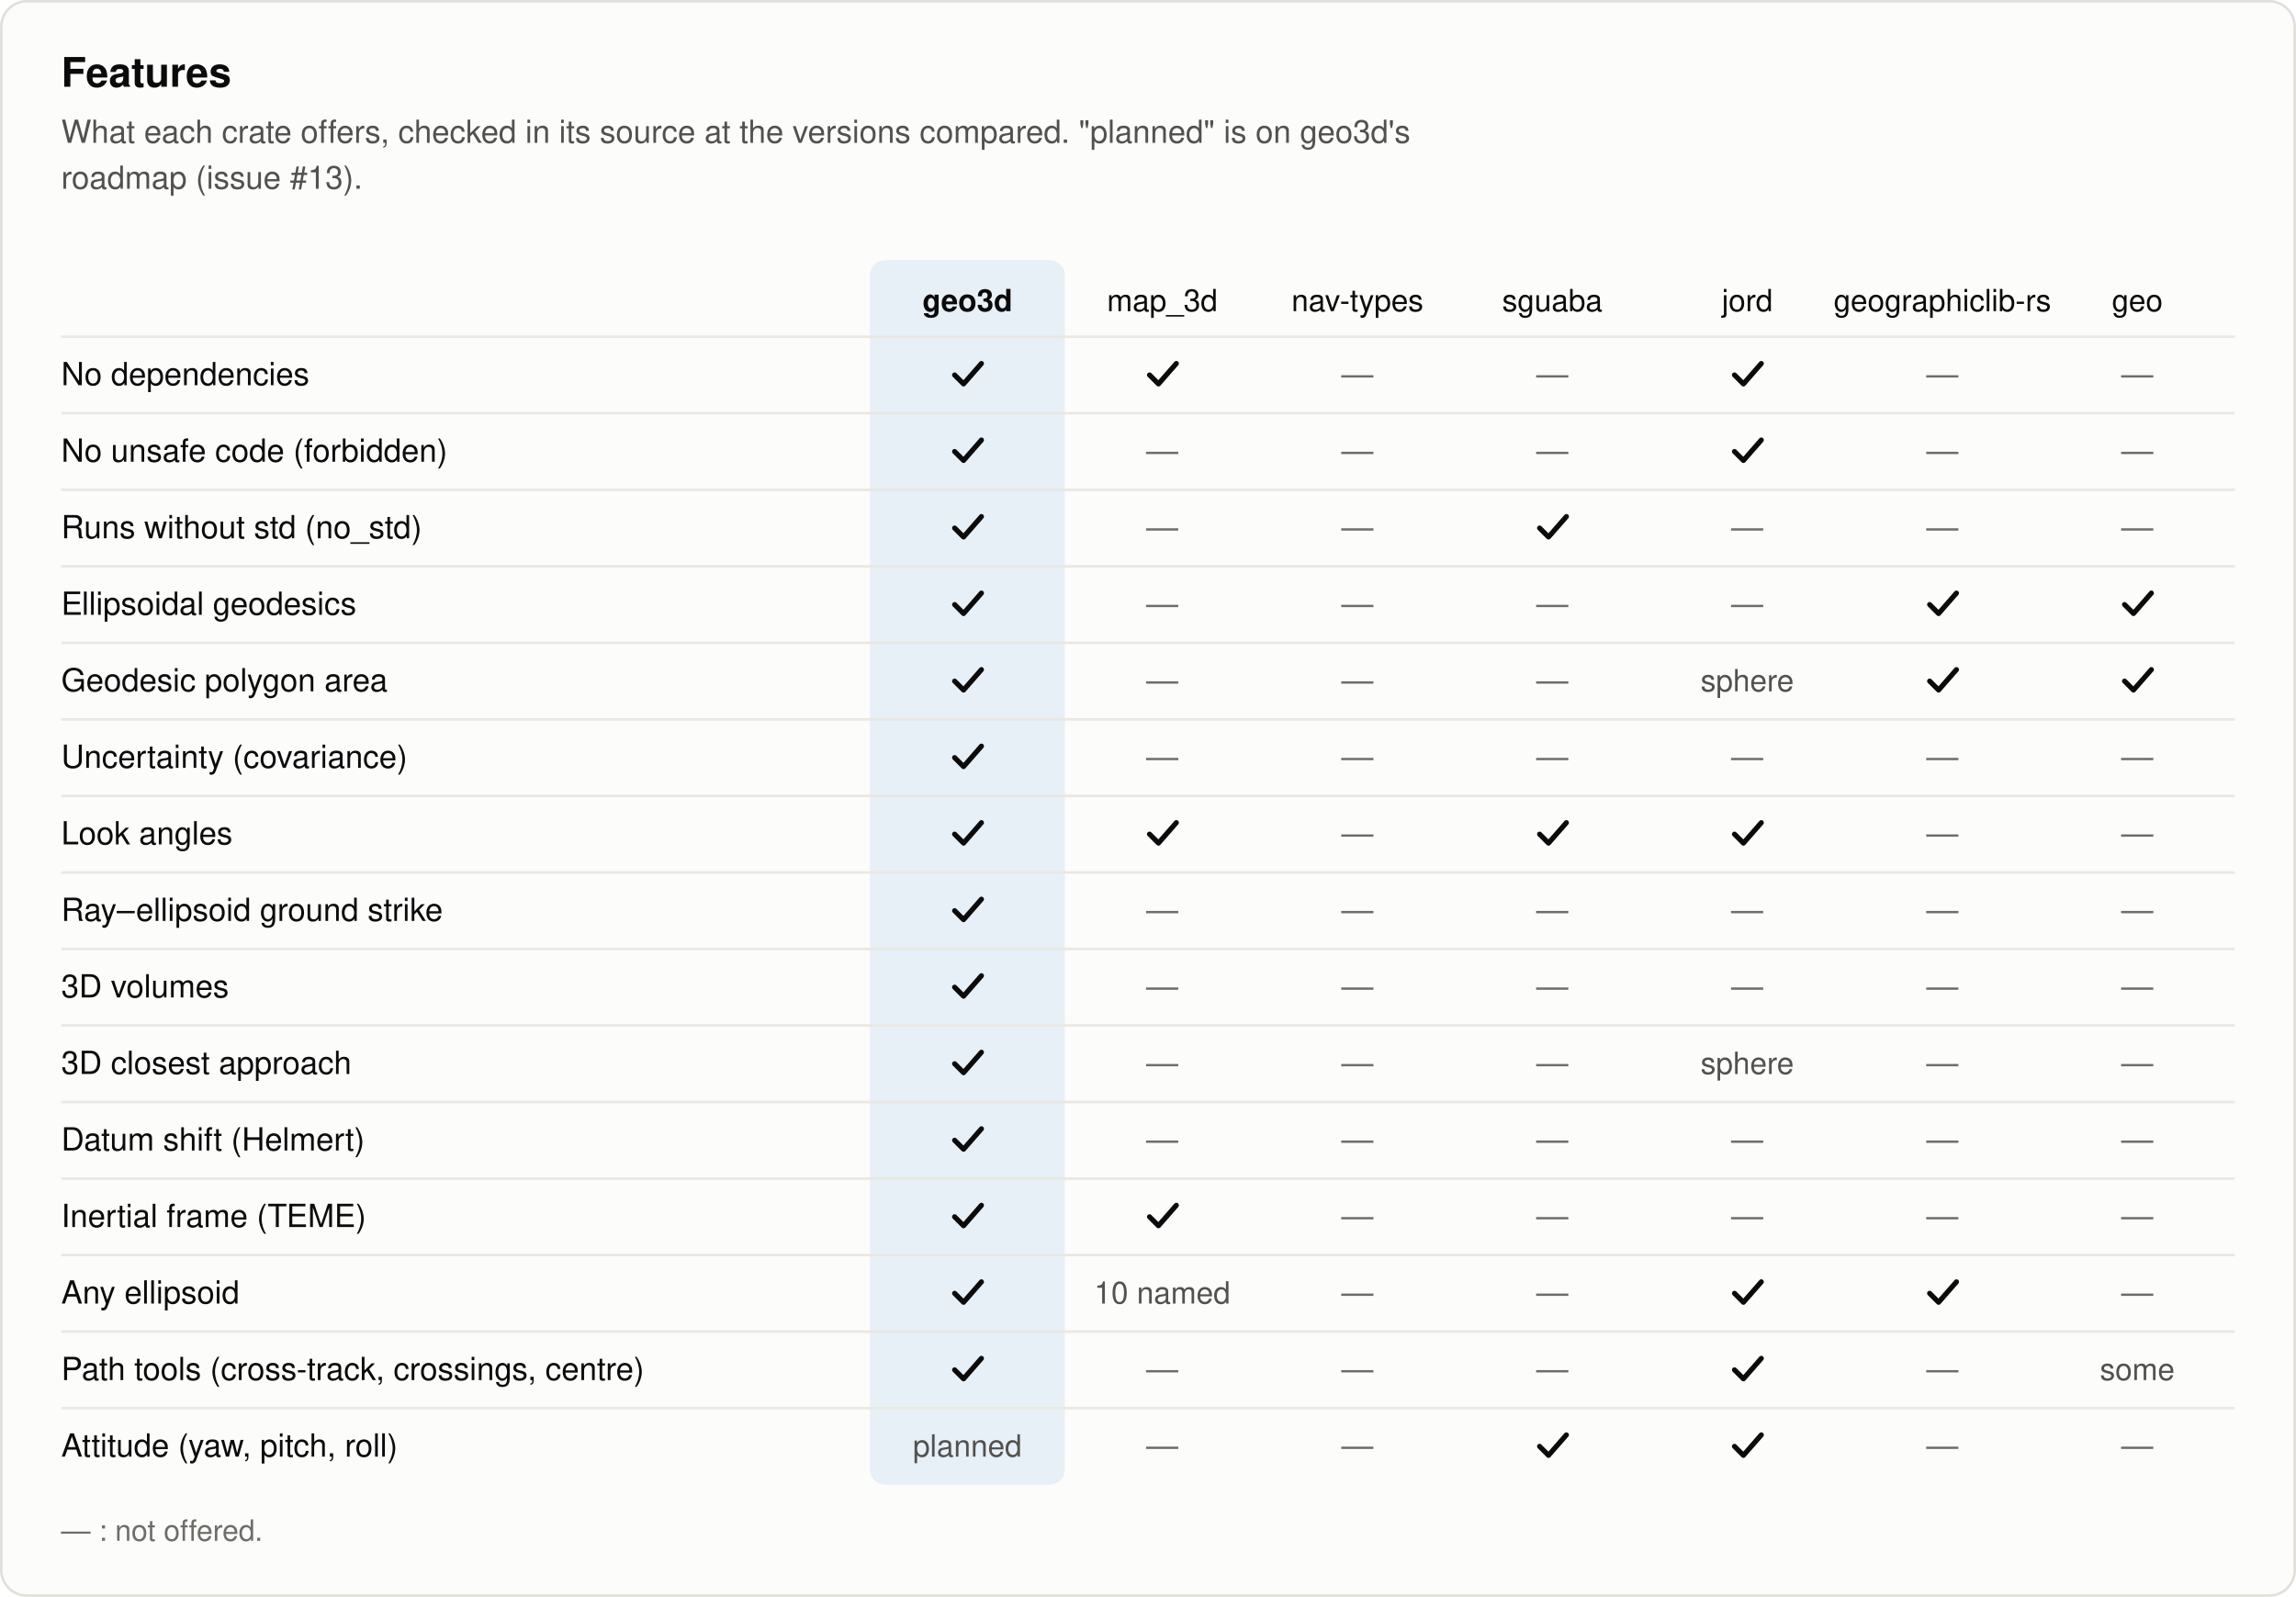
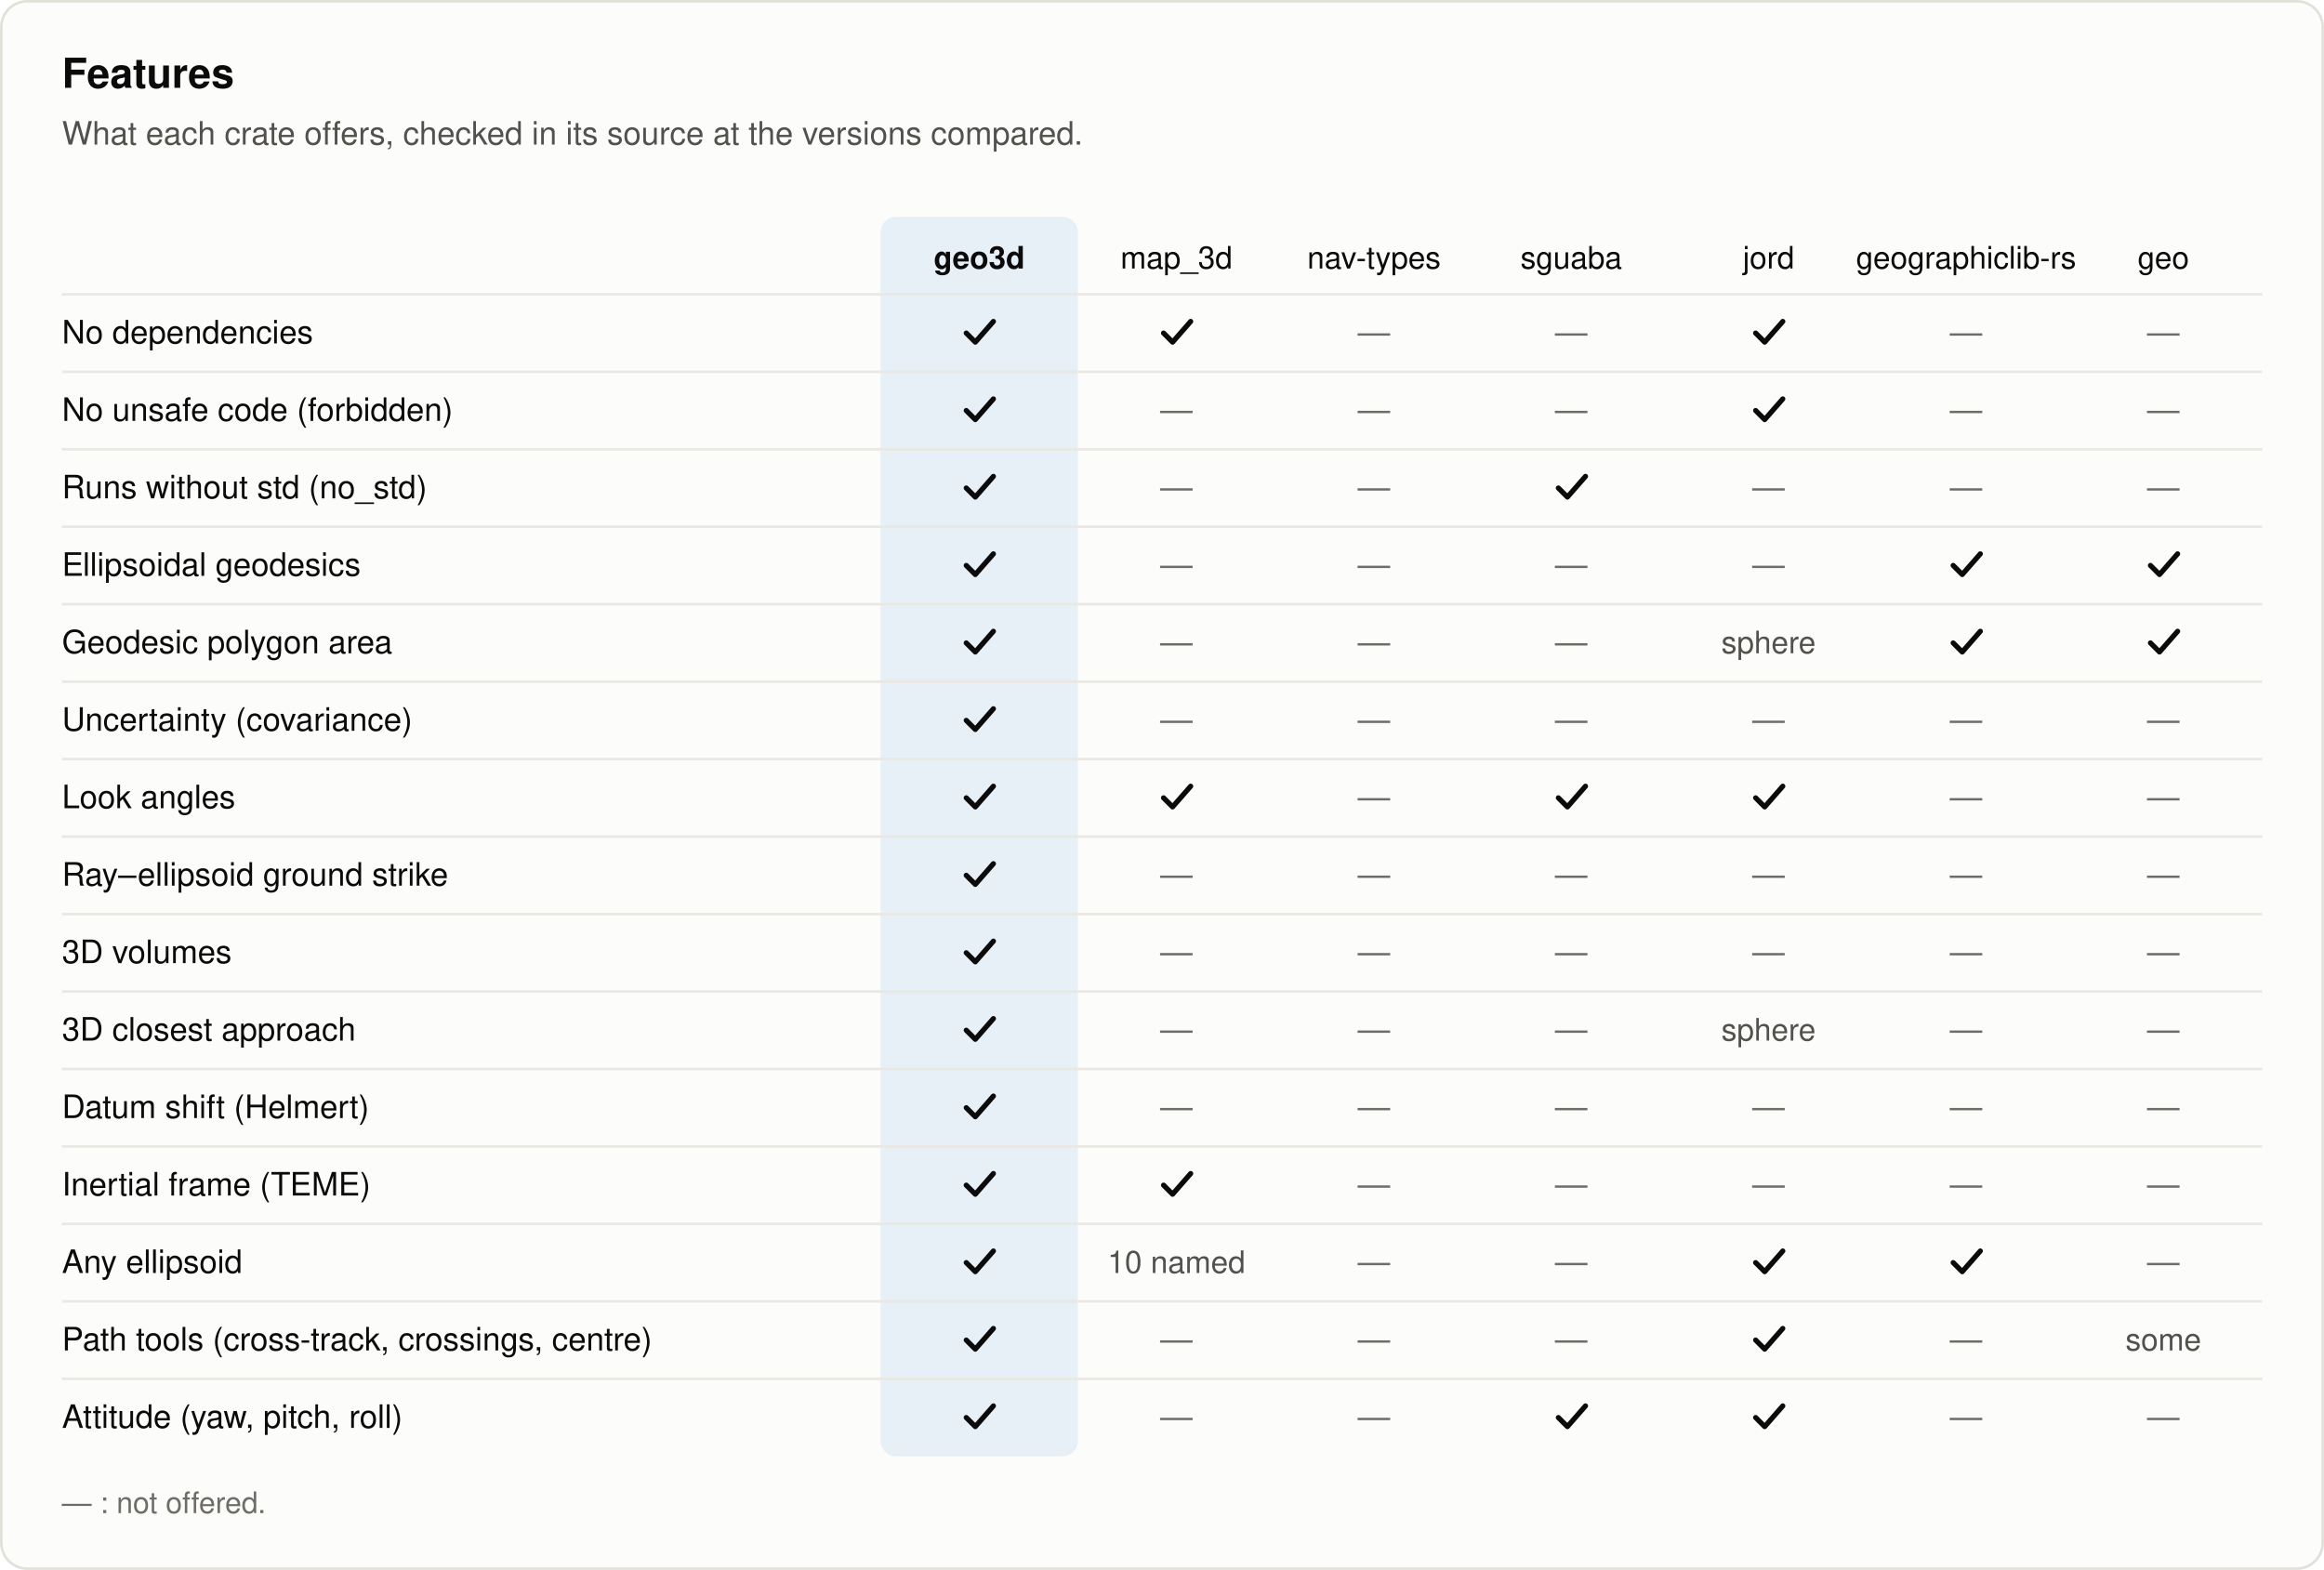
- <svg xmlns="http://www.w3.org/2000/svg" width="900" height="626" viewBox="0 0 900 626" font-family="system-ui, -apple-system, 'Segoe UI', Helvetica, Arial, sans-serif" role="img" aria-label="Feature matrix: geo3d is the only crate with ground strike, 3D volumes, closest approach, covariance and datum shifts">
-   <rect x="0.5" y="0.5" width="899" height="625" rx="10" fill="#fcfcfb" stroke="#e1e0d9" />
+ <svg xmlns="http://www.w3.org/2000/svg" width="900" height="608" viewBox="0 0 900 608" font-family="system-ui, -apple-system, 'Segoe UI', Helvetica, Arial, sans-serif" role="img" aria-label="Feature matrix: geo3d is the only crate with ground strike, 3D volumes, closest approach, covariance and datum shifts">
+   <rect x="0.5" y="0.5" width="899" height="607" rx="10" fill="#fcfcfb" stroke="#e1e0d9" />
  <text x="24.0" y="34.0" font-size="16" font-weight="600" fill="#0b0b0b" text-anchor="start">Features</text>
-   <text x="24.0" y="56.0" font-size="12.5" font-weight="400" fill="#52514e" text-anchor="start">What each crate offers, checked in its source at the versions compared. "planned" is on geo3d's</text>
-   <text x="24.0" y="74.0" font-size="12.5" font-weight="400" fill="#52514e" text-anchor="start">roadmap (issue #13).</text>
-   <rect x="341.0" y="102.0" width="76.4" height="480.0" rx="6" fill="#e7eff7" />
-   <text x="379.2" y="122.0" font-size="12" font-weight="600" fill="#0b0b0b" text-anchor="middle">geo3d</text>
-   <text x="455.6" y="122.0" font-size="12" font-weight="500" fill="#0b0b0b" text-anchor="middle">map_3d</text>
-   <text x="532.1" y="122.0" font-size="12" font-weight="500" fill="#0b0b0b" text-anchor="middle">nav-types</text>
-   <text x="608.5" y="122.0" font-size="12" font-weight="500" fill="#0b0b0b" text-anchor="middle">sguaba</text>
-   <text x="684.9" y="122.0" font-size="12" font-weight="500" fill="#0b0b0b" text-anchor="middle">jord</text>
-   <text x="761.4" y="122.0" font-size="12" font-weight="500" fill="#0b0b0b" text-anchor="middle">geographiclib-rs</text>
-   <text x="837.8" y="122.0" font-size="12" font-weight="500" fill="#0b0b0b" text-anchor="middle">geo</text>
-   <line x1="24" y1="132.0" x2="876" y2="132.0" stroke="#e9e8e2" />
-   <text x="24.0" y="151.0" font-size="12.5" font-weight="400" fill="#0b0b0b" text-anchor="start">No dependencies</text>
-   <path d="M374.2,147.0 L377.7,150.5 L384.7,142.5" stroke="#0b0b0b" stroke-width="2" fill="none" stroke-linecap="round" stroke-linejoin="round" />
-   <path d="M450.6,147.0 L454.1,150.5 L461.1,142.5" stroke="#0b0b0b" stroke-width="2" fill="none" stroke-linecap="round" stroke-linejoin="round" />
-   <text x="532.1" y="151.0" font-size="12.5" font-weight="400" fill="#6f6d68" text-anchor="middle">—</text>
-   <text x="608.5" y="151.0" font-size="12.5" font-weight="400" fill="#6f6d68" text-anchor="middle">—</text>
-   <path d="M679.9,147.0 L683.4,150.5 L690.4,142.5" stroke="#0b0b0b" stroke-width="2" fill="none" stroke-linecap="round" stroke-linejoin="round" />
-   <text x="761.4" y="151.0" font-size="12.5" font-weight="400" fill="#6f6d68" text-anchor="middle">—</text>
-   <text x="837.8" y="151.0" font-size="12.5" font-weight="400" fill="#6f6d68" text-anchor="middle">—</text>
-   <line x1="24" y1="162.0" x2="876" y2="162.0" stroke="#e9e8e2" />
-   <text x="24.0" y="181.0" font-size="12.5" font-weight="400" fill="#0b0b0b" text-anchor="start">No unsafe code (forbidden)</text>
-   <path d="M374.2,177.0 L377.7,180.5 L384.7,172.5" stroke="#0b0b0b" stroke-width="2" fill="none" stroke-linecap="round" stroke-linejoin="round" />
-   <text x="455.6" y="181.0" font-size="12.5" font-weight="400" fill="#6f6d68" text-anchor="middle">—</text>
-   <text x="532.1" y="181.0" font-size="12.5" font-weight="400" fill="#6f6d68" text-anchor="middle">—</text>
-   <text x="608.5" y="181.0" font-size="12.5" font-weight="400" fill="#6f6d68" text-anchor="middle">—</text>
-   <path d="M679.9,177.0 L683.4,180.5 L690.4,172.5" stroke="#0b0b0b" stroke-width="2" fill="none" stroke-linecap="round" stroke-linejoin="round" />
-   <text x="761.4" y="181.0" font-size="12.5" font-weight="400" fill="#6f6d68" text-anchor="middle">—</text>
-   <text x="837.8" y="181.0" font-size="12.5" font-weight="400" fill="#6f6d68" text-anchor="middle">—</text>
-   <line x1="24" y1="192.0" x2="876" y2="192.0" stroke="#e9e8e2" />
-   <text x="24.0" y="211.0" font-size="12.5" font-weight="400" fill="#0b0b0b" text-anchor="start">Runs without std (no_std)</text>
-   <path d="M374.2,207.0 L377.7,210.5 L384.7,202.5" stroke="#0b0b0b" stroke-width="2" fill="none" stroke-linecap="round" stroke-linejoin="round" />
-   <text x="455.6" y="211.0" font-size="12.5" font-weight="400" fill="#6f6d68" text-anchor="middle">—</text>
-   <text x="532.1" y="211.0" font-size="12.5" font-weight="400" fill="#6f6d68" text-anchor="middle">—</text>
-   <path d="M603.5,207.0 L607.0,210.5 L614.0,202.5" stroke="#0b0b0b" stroke-width="2" fill="none" stroke-linecap="round" stroke-linejoin="round" />
-   <text x="684.9" y="211.0" font-size="12.5" font-weight="400" fill="#6f6d68" text-anchor="middle">—</text>
-   <text x="761.4" y="211.0" font-size="12.5" font-weight="400" fill="#6f6d68" text-anchor="middle">—</text>
-   <text x="837.8" y="211.0" font-size="12.5" font-weight="400" fill="#6f6d68" text-anchor="middle">—</text>
-   <line x1="24" y1="222.0" x2="876" y2="222.0" stroke="#e9e8e2" />
-   <text x="24.0" y="241.0" font-size="12.5" font-weight="400" fill="#0b0b0b" text-anchor="start">Ellipsoidal geodesics</text>
-   <path d="M374.2,237.0 L377.7,240.5 L384.7,232.5" stroke="#0b0b0b" stroke-width="2" fill="none" stroke-linecap="round" stroke-linejoin="round" />
-   <text x="455.6" y="241.0" font-size="12.5" font-weight="400" fill="#6f6d68" text-anchor="middle">—</text>
-   <text x="532.1" y="241.0" font-size="12.5" font-weight="400" fill="#6f6d68" text-anchor="middle">—</text>
-   <text x="608.5" y="241.0" font-size="12.5" font-weight="400" fill="#6f6d68" text-anchor="middle">—</text>
-   <text x="684.9" y="241.0" font-size="12.5" font-weight="400" fill="#6f6d68" text-anchor="middle">—</text>
-   <path d="M756.4,237.0 L759.9,240.5 L766.9,232.5" stroke="#0b0b0b" stroke-width="2" fill="none" stroke-linecap="round" stroke-linejoin="round" />
-   <path d="M832.8,237.0 L836.3,240.5 L843.3,232.5" stroke="#0b0b0b" stroke-width="2" fill="none" stroke-linecap="round" stroke-linejoin="round" />
-   <line x1="24" y1="252.0" x2="876" y2="252.0" stroke="#e9e8e2" />
-   <text x="24.0" y="271.0" font-size="12.5" font-weight="400" fill="#0b0b0b" text-anchor="start">Geodesic polygon area</text>
-   <path d="M374.2,267.0 L377.7,270.5 L384.7,262.5" stroke="#0b0b0b" stroke-width="2" fill="none" stroke-linecap="round" stroke-linejoin="round" />
-   <text x="455.6" y="271.0" font-size="12.5" font-weight="400" fill="#6f6d68" text-anchor="middle">—</text>
-   <text x="532.1" y="271.0" font-size="12.5" font-weight="400" fill="#6f6d68" text-anchor="middle">—</text>
-   <text x="608.5" y="271.0" font-size="12.5" font-weight="400" fill="#6f6d68" text-anchor="middle">—</text>
-   <text x="684.9" y="271.0" font-size="12" font-weight="500" fill="#52514e" text-anchor="middle">sphere</text>
-   <path d="M756.4,267.0 L759.9,270.5 L766.9,262.5" stroke="#0b0b0b" stroke-width="2" fill="none" stroke-linecap="round" stroke-linejoin="round" />
-   <path d="M832.8,267.0 L836.3,270.5 L843.3,262.5" stroke="#0b0b0b" stroke-width="2" fill="none" stroke-linecap="round" stroke-linejoin="round" />
-   <line x1="24" y1="282.0" x2="876" y2="282.0" stroke="#e9e8e2" />
-   <text x="24.0" y="301.0" font-size="12.5" font-weight="400" fill="#0b0b0b" text-anchor="start">Uncertainty (covariance)</text>
-   <path d="M374.2,297.0 L377.7,300.5 L384.7,292.5" stroke="#0b0b0b" stroke-width="2" fill="none" stroke-linecap="round" stroke-linejoin="round" />
-   <text x="455.6" y="301.0" font-size="12.5" font-weight="400" fill="#6f6d68" text-anchor="middle">—</text>
-   <text x="532.1" y="301.0" font-size="12.5" font-weight="400" fill="#6f6d68" text-anchor="middle">—</text>
-   <text x="608.5" y="301.0" font-size="12.5" font-weight="400" fill="#6f6d68" text-anchor="middle">—</text>
-   <text x="684.9" y="301.0" font-size="12.5" font-weight="400" fill="#6f6d68" text-anchor="middle">—</text>
-   <text x="761.4" y="301.0" font-size="12.5" font-weight="400" fill="#6f6d68" text-anchor="middle">—</text>
-   <text x="837.8" y="301.0" font-size="12.5" font-weight="400" fill="#6f6d68" text-anchor="middle">—</text>
-   <line x1="24" y1="312.0" x2="876" y2="312.0" stroke="#e9e8e2" />
-   <text x="24.0" y="331.0" font-size="12.5" font-weight="400" fill="#0b0b0b" text-anchor="start">Look angles</text>
-   <path d="M374.2,327.0 L377.7,330.5 L384.7,322.5" stroke="#0b0b0b" stroke-width="2" fill="none" stroke-linecap="round" stroke-linejoin="round" />
-   <path d="M450.6,327.0 L454.1,330.5 L461.1,322.5" stroke="#0b0b0b" stroke-width="2" fill="none" stroke-linecap="round" stroke-linejoin="round" />
-   <text x="532.1" y="331.0" font-size="12.5" font-weight="400" fill="#6f6d68" text-anchor="middle">—</text>
-   <path d="M603.5,327.0 L607.0,330.5 L614.0,322.5" stroke="#0b0b0b" stroke-width="2" fill="none" stroke-linecap="round" stroke-linejoin="round" />
-   <path d="M679.9,327.0 L683.4,330.5 L690.4,322.5" stroke="#0b0b0b" stroke-width="2" fill="none" stroke-linecap="round" stroke-linejoin="round" />
-   <text x="761.4" y="331.0" font-size="12.5" font-weight="400" fill="#6f6d68" text-anchor="middle">—</text>
-   <text x="837.8" y="331.0" font-size="12.5" font-weight="400" fill="#6f6d68" text-anchor="middle">—</text>
-   <line x1="24" y1="342.0" x2="876" y2="342.0" stroke="#e9e8e2" />
-   <text x="24.0" y="361.0" font-size="12.5" font-weight="400" fill="#0b0b0b" text-anchor="start">Ray–ellipsoid ground strike</text>
-   <path d="M374.2,357.0 L377.7,360.5 L384.7,352.5" stroke="#0b0b0b" stroke-width="2" fill="none" stroke-linecap="round" stroke-linejoin="round" />
-   <text x="455.6" y="361.0" font-size="12.5" font-weight="400" fill="#6f6d68" text-anchor="middle">—</text>
-   <text x="532.1" y="361.0" font-size="12.5" font-weight="400" fill="#6f6d68" text-anchor="middle">—</text>
-   <text x="608.5" y="361.0" font-size="12.5" font-weight="400" fill="#6f6d68" text-anchor="middle">—</text>
-   <text x="684.9" y="361.0" font-size="12.5" font-weight="400" fill="#6f6d68" text-anchor="middle">—</text>
-   <text x="761.4" y="361.0" font-size="12.5" font-weight="400" fill="#6f6d68" text-anchor="middle">—</text>
-   <text x="837.8" y="361.0" font-size="12.5" font-weight="400" fill="#6f6d68" text-anchor="middle">—</text>
-   <line x1="24" y1="372.0" x2="876" y2="372.0" stroke="#e9e8e2" />
-   <text x="24.0" y="391.0" font-size="12.5" font-weight="400" fill="#0b0b0b" text-anchor="start">3D volumes</text>
-   <path d="M374.2,387.0 L377.7,390.5 L384.7,382.5" stroke="#0b0b0b" stroke-width="2" fill="none" stroke-linecap="round" stroke-linejoin="round" />
-   <text x="455.6" y="391.0" font-size="12.5" font-weight="400" fill="#6f6d68" text-anchor="middle">—</text>
-   <text x="532.1" y="391.0" font-size="12.5" font-weight="400" fill="#6f6d68" text-anchor="middle">—</text>
-   <text x="608.5" y="391.0" font-size="12.5" font-weight="400" fill="#6f6d68" text-anchor="middle">—</text>
-   <text x="684.9" y="391.0" font-size="12.5" font-weight="400" fill="#6f6d68" text-anchor="middle">—</text>
-   <text x="761.4" y="391.0" font-size="12.5" font-weight="400" fill="#6f6d68" text-anchor="middle">—</text>
-   <text x="837.8" y="391.0" font-size="12.5" font-weight="400" fill="#6f6d68" text-anchor="middle">—</text>
-   <line x1="24" y1="402.0" x2="876" y2="402.0" stroke="#e9e8e2" />
-   <text x="24.0" y="421.0" font-size="12.5" font-weight="400" fill="#0b0b0b" text-anchor="start">3D closest approach</text>
-   <path d="M374.2,417.0 L377.7,420.5 L384.7,412.5" stroke="#0b0b0b" stroke-width="2" fill="none" stroke-linecap="round" stroke-linejoin="round" />
-   <text x="455.6" y="421.0" font-size="12.5" font-weight="400" fill="#6f6d68" text-anchor="middle">—</text>
-   <text x="532.1" y="421.0" font-size="12.5" font-weight="400" fill="#6f6d68" text-anchor="middle">—</text>
-   <text x="608.5" y="421.0" font-size="12.5" font-weight="400" fill="#6f6d68" text-anchor="middle">—</text>
-   <text x="684.9" y="421.0" font-size="12" font-weight="500" fill="#52514e" text-anchor="middle">sphere</text>
-   <text x="761.4" y="421.0" font-size="12.5" font-weight="400" fill="#6f6d68" text-anchor="middle">—</text>
-   <text x="837.8" y="421.0" font-size="12.5" font-weight="400" fill="#6f6d68" text-anchor="middle">—</text>
-   <line x1="24" y1="432.0" x2="876" y2="432.0" stroke="#e9e8e2" />
-   <text x="24.0" y="451.0" font-size="12.5" font-weight="400" fill="#0b0b0b" text-anchor="start">Datum shift (Helmert)</text>
-   <path d="M374.2,447.0 L377.7,450.5 L384.7,442.5" stroke="#0b0b0b" stroke-width="2" fill="none" stroke-linecap="round" stroke-linejoin="round" />
-   <text x="455.6" y="451.0" font-size="12.5" font-weight="400" fill="#6f6d68" text-anchor="middle">—</text>
-   <text x="532.1" y="451.0" font-size="12.5" font-weight="400" fill="#6f6d68" text-anchor="middle">—</text>
-   <text x="608.5" y="451.0" font-size="12.5" font-weight="400" fill="#6f6d68" text-anchor="middle">—</text>
-   <text x="684.9" y="451.0" font-size="12.5" font-weight="400" fill="#6f6d68" text-anchor="middle">—</text>
-   <text x="761.4" y="451.0" font-size="12.5" font-weight="400" fill="#6f6d68" text-anchor="middle">—</text>
-   <text x="837.8" y="451.0" font-size="12.5" font-weight="400" fill="#6f6d68" text-anchor="middle">—</text>
-   <line x1="24" y1="462.0" x2="876" y2="462.0" stroke="#e9e8e2" />
-   <text x="24.0" y="481.0" font-size="12.5" font-weight="400" fill="#0b0b0b" text-anchor="start">Inertial frame (TEME)</text>
-   <path d="M374.2,477.0 L377.7,480.5 L384.7,472.5" stroke="#0b0b0b" stroke-width="2" fill="none" stroke-linecap="round" stroke-linejoin="round" />
-   <path d="M450.6,477.0 L454.1,480.5 L461.1,472.5" stroke="#0b0b0b" stroke-width="2" fill="none" stroke-linecap="round" stroke-linejoin="round" />
-   <text x="532.1" y="481.0" font-size="12.5" font-weight="400" fill="#6f6d68" text-anchor="middle">—</text>
-   <text x="608.5" y="481.0" font-size="12.5" font-weight="400" fill="#6f6d68" text-anchor="middle">—</text>
-   <text x="684.9" y="481.0" font-size="12.5" font-weight="400" fill="#6f6d68" text-anchor="middle">—</text>
-   <text x="761.4" y="481.0" font-size="12.5" font-weight="400" fill="#6f6d68" text-anchor="middle">—</text>
-   <text x="837.8" y="481.0" font-size="12.5" font-weight="400" fill="#6f6d68" text-anchor="middle">—</text>
-   <line x1="24" y1="492.0" x2="876" y2="492.0" stroke="#e9e8e2" />
-   <text x="24.0" y="511.0" font-size="12.5" font-weight="400" fill="#0b0b0b" text-anchor="start">Any ellipsoid</text>
-   <path d="M374.2,507.0 L377.7,510.5 L384.7,502.5" stroke="#0b0b0b" stroke-width="2" fill="none" stroke-linecap="round" stroke-linejoin="round" />
-   <text x="455.6" y="511.0" font-size="12" font-weight="500" fill="#52514e" text-anchor="middle">10 named</text>
-   <text x="532.1" y="511.0" font-size="12.5" font-weight="400" fill="#6f6d68" text-anchor="middle">—</text>
-   <text x="608.5" y="511.0" font-size="12.5" font-weight="400" fill="#6f6d68" text-anchor="middle">—</text>
-   <path d="M679.9,507.0 L683.4,510.5 L690.4,502.5" stroke="#0b0b0b" stroke-width="2" fill="none" stroke-linecap="round" stroke-linejoin="round" />
-   <path d="M756.4,507.0 L759.9,510.5 L766.9,502.5" stroke="#0b0b0b" stroke-width="2" fill="none" stroke-linecap="round" stroke-linejoin="round" />
-   <text x="837.8" y="511.0" font-size="12.5" font-weight="400" fill="#6f6d68" text-anchor="middle">—</text>
-   <line x1="24" y1="522.0" x2="876" y2="522.0" stroke="#e9e8e2" />
-   <text x="24.0" y="541.0" font-size="12.5" font-weight="400" fill="#0b0b0b" text-anchor="start">Path tools (cross-track, crossings, centre)</text>
-   <path d="M374.2,537.0 L377.7,540.5 L384.7,532.5" stroke="#0b0b0b" stroke-width="2" fill="none" stroke-linecap="round" stroke-linejoin="round" />
-   <text x="455.6" y="541.0" font-size="12.5" font-weight="400" fill="#6f6d68" text-anchor="middle">—</text>
-   <text x="532.1" y="541.0" font-size="12.5" font-weight="400" fill="#6f6d68" text-anchor="middle">—</text>
-   <text x="608.5" y="541.0" font-size="12.5" font-weight="400" fill="#6f6d68" text-anchor="middle">—</text>
-   <path d="M679.9,537.0 L683.4,540.5 L690.4,532.5" stroke="#0b0b0b" stroke-width="2" fill="none" stroke-linecap="round" stroke-linejoin="round" />
-   <text x="761.4" y="541.0" font-size="12.5" font-weight="400" fill="#6f6d68" text-anchor="middle">—</text>
-   <text x="837.8" y="541.0" font-size="12" font-weight="500" fill="#52514e" text-anchor="middle">some</text>
-   <line x1="24" y1="552.0" x2="876" y2="552.0" stroke="#e9e8e2" />
-   <text x="24.0" y="571.0" font-size="12.5" font-weight="400" fill="#0b0b0b" text-anchor="start">Attitude (yaw, pitch, roll)</text>
-   <text x="379.2" y="571.0" font-size="12" font-weight="500" fill="#52514e" text-anchor="middle">planned</text>
-   <text x="455.6" y="571.0" font-size="12.5" font-weight="400" fill="#6f6d68" text-anchor="middle">—</text>
-   <text x="532.1" y="571.0" font-size="12.5" font-weight="400" fill="#6f6d68" text-anchor="middle">—</text>
-   <path d="M603.5,567.0 L607.0,570.5 L614.0,562.5" stroke="#0b0b0b" stroke-width="2" fill="none" stroke-linecap="round" stroke-linejoin="round" />
-   <path d="M679.9,567.0 L683.4,570.5 L690.4,562.5" stroke="#0b0b0b" stroke-width="2" fill="none" stroke-linecap="round" stroke-linejoin="round" />
-   <text x="761.4" y="571.0" font-size="12.5" font-weight="400" fill="#6f6d68" text-anchor="middle">—</text>
-   <text x="837.8" y="571.0" font-size="12.5" font-weight="400" fill="#6f6d68" text-anchor="middle">—</text>
-   <text x="24.0" y="604.0" font-size="11.5" font-weight="400" fill="#6f6d68" text-anchor="start">— : not offered.</text>
+   <text x="24.0" y="56.0" font-size="12.5" font-weight="400" fill="#52514e" text-anchor="start">What each crate offers, checked in its source at the versions compared.</text>
+   <rect x="341.0" y="84.0" width="76.4" height="480.0" rx="6" fill="#e7eff7" />
+   <text x="379.2" y="104.0" font-size="12" font-weight="600" fill="#0b0b0b" text-anchor="middle">geo3d</text>
+   <text x="455.6" y="104.0" font-size="12" font-weight="500" fill="#0b0b0b" text-anchor="middle">map_3d</text>
+   <text x="532.1" y="104.0" font-size="12" font-weight="500" fill="#0b0b0b" text-anchor="middle">nav-types</text>
+   <text x="608.5" y="104.0" font-size="12" font-weight="500" fill="#0b0b0b" text-anchor="middle">sguaba</text>
+   <text x="684.9" y="104.0" font-size="12" font-weight="500" fill="#0b0b0b" text-anchor="middle">jord</text>
+   <text x="761.4" y="104.0" font-size="12" font-weight="500" fill="#0b0b0b" text-anchor="middle">geographiclib-rs</text>
+   <text x="837.8" y="104.0" font-size="12" font-weight="500" fill="#0b0b0b" text-anchor="middle">geo</text>
+   <line x1="24" y1="114.0" x2="876" y2="114.0" stroke="#e9e8e2" />
+   <text x="24.0" y="133.0" font-size="12.5" font-weight="400" fill="#0b0b0b" text-anchor="start">No dependencies</text>
+   <path d="M374.2,129.0 L377.7,132.5 L384.7,124.5" stroke="#0b0b0b" stroke-width="2" fill="none" stroke-linecap="round" stroke-linejoin="round" />
+   <path d="M450.6,129.0 L454.1,132.5 L461.1,124.5" stroke="#0b0b0b" stroke-width="2" fill="none" stroke-linecap="round" stroke-linejoin="round" />
+   <text x="532.1" y="133.0" font-size="12.5" font-weight="400" fill="#6f6d68" text-anchor="middle">—</text>
+   <text x="608.5" y="133.0" font-size="12.5" font-weight="400" fill="#6f6d68" text-anchor="middle">—</text>
+   <path d="M679.9,129.0 L683.4,132.5 L690.4,124.5" stroke="#0b0b0b" stroke-width="2" fill="none" stroke-linecap="round" stroke-linejoin="round" />
+   <text x="761.4" y="133.0" font-size="12.5" font-weight="400" fill="#6f6d68" text-anchor="middle">—</text>
+   <text x="837.8" y="133.0" font-size="12.5" font-weight="400" fill="#6f6d68" text-anchor="middle">—</text>
+   <line x1="24" y1="144.0" x2="876" y2="144.0" stroke="#e9e8e2" />
+   <text x="24.0" y="163.0" font-size="12.5" font-weight="400" fill="#0b0b0b" text-anchor="start">No unsafe code (forbidden)</text>
+   <path d="M374.2,159.0 L377.7,162.5 L384.7,154.5" stroke="#0b0b0b" stroke-width="2" fill="none" stroke-linecap="round" stroke-linejoin="round" />
+   <text x="455.6" y="163.0" font-size="12.5" font-weight="400" fill="#6f6d68" text-anchor="middle">—</text>
+   <text x="532.1" y="163.0" font-size="12.5" font-weight="400" fill="#6f6d68" text-anchor="middle">—</text>
+   <text x="608.5" y="163.0" font-size="12.5" font-weight="400" fill="#6f6d68" text-anchor="middle">—</text>
+   <path d="M679.9,159.0 L683.4,162.5 L690.4,154.5" stroke="#0b0b0b" stroke-width="2" fill="none" stroke-linecap="round" stroke-linejoin="round" />
+   <text x="761.4" y="163.0" font-size="12.5" font-weight="400" fill="#6f6d68" text-anchor="middle">—</text>
+   <text x="837.8" y="163.0" font-size="12.5" font-weight="400" fill="#6f6d68" text-anchor="middle">—</text>
+   <line x1="24" y1="174.0" x2="876" y2="174.0" stroke="#e9e8e2" />
+   <text x="24.0" y="193.0" font-size="12.5" font-weight="400" fill="#0b0b0b" text-anchor="start">Runs without std (no_std)</text>
+   <path d="M374.2,189.0 L377.7,192.5 L384.7,184.5" stroke="#0b0b0b" stroke-width="2" fill="none" stroke-linecap="round" stroke-linejoin="round" />
+   <text x="455.6" y="193.0" font-size="12.5" font-weight="400" fill="#6f6d68" text-anchor="middle">—</text>
+   <text x="532.1" y="193.0" font-size="12.5" font-weight="400" fill="#6f6d68" text-anchor="middle">—</text>
+   <path d="M603.5,189.0 L607.0,192.5 L614.0,184.5" stroke="#0b0b0b" stroke-width="2" fill="none" stroke-linecap="round" stroke-linejoin="round" />
+   <text x="684.9" y="193.0" font-size="12.5" font-weight="400" fill="#6f6d68" text-anchor="middle">—</text>
+   <text x="761.4" y="193.0" font-size="12.5" font-weight="400" fill="#6f6d68" text-anchor="middle">—</text>
+   <text x="837.8" y="193.0" font-size="12.5" font-weight="400" fill="#6f6d68" text-anchor="middle">—</text>
+   <line x1="24" y1="204.0" x2="876" y2="204.0" stroke="#e9e8e2" />
+   <text x="24.0" y="223.0" font-size="12.5" font-weight="400" fill="#0b0b0b" text-anchor="start">Ellipsoidal geodesics</text>
+   <path d="M374.2,219.0 L377.7,222.5 L384.7,214.5" stroke="#0b0b0b" stroke-width="2" fill="none" stroke-linecap="round" stroke-linejoin="round" />
+   <text x="455.6" y="223.0" font-size="12.5" font-weight="400" fill="#6f6d68" text-anchor="middle">—</text>
+   <text x="532.1" y="223.0" font-size="12.5" font-weight="400" fill="#6f6d68" text-anchor="middle">—</text>
+   <text x="608.5" y="223.0" font-size="12.5" font-weight="400" fill="#6f6d68" text-anchor="middle">—</text>
+   <text x="684.9" y="223.0" font-size="12.5" font-weight="400" fill="#6f6d68" text-anchor="middle">—</text>
+   <path d="M756.4,219.0 L759.9,222.5 L766.9,214.5" stroke="#0b0b0b" stroke-width="2" fill="none" stroke-linecap="round" stroke-linejoin="round" />
+   <path d="M832.8,219.0 L836.3,222.5 L843.3,214.5" stroke="#0b0b0b" stroke-width="2" fill="none" stroke-linecap="round" stroke-linejoin="round" />
+   <line x1="24" y1="234.0" x2="876" y2="234.0" stroke="#e9e8e2" />
+   <text x="24.0" y="253.0" font-size="12.5" font-weight="400" fill="#0b0b0b" text-anchor="start">Geodesic polygon area</text>
+   <path d="M374.2,249.0 L377.7,252.5 L384.7,244.5" stroke="#0b0b0b" stroke-width="2" fill="none" stroke-linecap="round" stroke-linejoin="round" />
+   <text x="455.6" y="253.0" font-size="12.5" font-weight="400" fill="#6f6d68" text-anchor="middle">—</text>
+   <text x="532.1" y="253.0" font-size="12.5" font-weight="400" fill="#6f6d68" text-anchor="middle">—</text>
+   <text x="608.5" y="253.0" font-size="12.5" font-weight="400" fill="#6f6d68" text-anchor="middle">—</text>
+   <text x="684.9" y="253.0" font-size="12" font-weight="500" fill="#52514e" text-anchor="middle">sphere</text>
+   <path d="M756.4,249.0 L759.9,252.5 L766.9,244.5" stroke="#0b0b0b" stroke-width="2" fill="none" stroke-linecap="round" stroke-linejoin="round" />
+   <path d="M832.8,249.0 L836.3,252.5 L843.3,244.5" stroke="#0b0b0b" stroke-width="2" fill="none" stroke-linecap="round" stroke-linejoin="round" />
+   <line x1="24" y1="264.0" x2="876" y2="264.0" stroke="#e9e8e2" />
+   <text x="24.0" y="283.0" font-size="12.5" font-weight="400" fill="#0b0b0b" text-anchor="start">Uncertainty (covariance)</text>
+   <path d="M374.2,279.0 L377.7,282.5 L384.7,274.5" stroke="#0b0b0b" stroke-width="2" fill="none" stroke-linecap="round" stroke-linejoin="round" />
+   <text x="455.6" y="283.0" font-size="12.5" font-weight="400" fill="#6f6d68" text-anchor="middle">—</text>
+   <text x="532.1" y="283.0" font-size="12.5" font-weight="400" fill="#6f6d68" text-anchor="middle">—</text>
+   <text x="608.5" y="283.0" font-size="12.5" font-weight="400" fill="#6f6d68" text-anchor="middle">—</text>
+   <text x="684.9" y="283.0" font-size="12.5" font-weight="400" fill="#6f6d68" text-anchor="middle">—</text>
+   <text x="761.4" y="283.0" font-size="12.5" font-weight="400" fill="#6f6d68" text-anchor="middle">—</text>
+   <text x="837.8" y="283.0" font-size="12.5" font-weight="400" fill="#6f6d68" text-anchor="middle">—</text>
+   <line x1="24" y1="294.0" x2="876" y2="294.0" stroke="#e9e8e2" />
+   <text x="24.0" y="313.0" font-size="12.5" font-weight="400" fill="#0b0b0b" text-anchor="start">Look angles</text>
+   <path d="M374.2,309.0 L377.7,312.5 L384.7,304.5" stroke="#0b0b0b" stroke-width="2" fill="none" stroke-linecap="round" stroke-linejoin="round" />
+   <path d="M450.6,309.0 L454.1,312.5 L461.1,304.5" stroke="#0b0b0b" stroke-width="2" fill="none" stroke-linecap="round" stroke-linejoin="round" />
+   <text x="532.1" y="313.0" font-size="12.5" font-weight="400" fill="#6f6d68" text-anchor="middle">—</text>
+   <path d="M603.5,309.0 L607.0,312.5 L614.0,304.5" stroke="#0b0b0b" stroke-width="2" fill="none" stroke-linecap="round" stroke-linejoin="round" />
+   <path d="M679.9,309.0 L683.4,312.5 L690.4,304.5" stroke="#0b0b0b" stroke-width="2" fill="none" stroke-linecap="round" stroke-linejoin="round" />
+   <text x="761.4" y="313.0" font-size="12.5" font-weight="400" fill="#6f6d68" text-anchor="middle">—</text>
+   <text x="837.8" y="313.0" font-size="12.5" font-weight="400" fill="#6f6d68" text-anchor="middle">—</text>
+   <line x1="24" y1="324.0" x2="876" y2="324.0" stroke="#e9e8e2" />
+   <text x="24.0" y="343.0" font-size="12.5" font-weight="400" fill="#0b0b0b" text-anchor="start">Ray–ellipsoid ground strike</text>
+   <path d="M374.2,339.0 L377.7,342.5 L384.7,334.5" stroke="#0b0b0b" stroke-width="2" fill="none" stroke-linecap="round" stroke-linejoin="round" />
+   <text x="455.6" y="343.0" font-size="12.5" font-weight="400" fill="#6f6d68" text-anchor="middle">—</text>
+   <text x="532.1" y="343.0" font-size="12.5" font-weight="400" fill="#6f6d68" text-anchor="middle">—</text>
+   <text x="608.5" y="343.0" font-size="12.5" font-weight="400" fill="#6f6d68" text-anchor="middle">—</text>
+   <text x="684.9" y="343.0" font-size="12.5" font-weight="400" fill="#6f6d68" text-anchor="middle">—</text>
+   <text x="761.4" y="343.0" font-size="12.5" font-weight="400" fill="#6f6d68" text-anchor="middle">—</text>
+   <text x="837.8" y="343.0" font-size="12.5" font-weight="400" fill="#6f6d68" text-anchor="middle">—</text>
+   <line x1="24" y1="354.0" x2="876" y2="354.0" stroke="#e9e8e2" />
+   <text x="24.0" y="373.0" font-size="12.5" font-weight="400" fill="#0b0b0b" text-anchor="start">3D volumes</text>
+   <path d="M374.2,369.0 L377.7,372.5 L384.7,364.5" stroke="#0b0b0b" stroke-width="2" fill="none" stroke-linecap="round" stroke-linejoin="round" />
+   <text x="455.6" y="373.0" font-size="12.5" font-weight="400" fill="#6f6d68" text-anchor="middle">—</text>
+   <text x="532.1" y="373.0" font-size="12.5" font-weight="400" fill="#6f6d68" text-anchor="middle">—</text>
+   <text x="608.5" y="373.0" font-size="12.5" font-weight="400" fill="#6f6d68" text-anchor="middle">—</text>
+   <text x="684.9" y="373.0" font-size="12.5" font-weight="400" fill="#6f6d68" text-anchor="middle">—</text>
+   <text x="761.4" y="373.0" font-size="12.5" font-weight="400" fill="#6f6d68" text-anchor="middle">—</text>
+   <text x="837.8" y="373.0" font-size="12.5" font-weight="400" fill="#6f6d68" text-anchor="middle">—</text>
+   <line x1="24" y1="384.0" x2="876" y2="384.0" stroke="#e9e8e2" />
+   <text x="24.0" y="403.0" font-size="12.5" font-weight="400" fill="#0b0b0b" text-anchor="start">3D closest approach</text>
+   <path d="M374.2,399.0 L377.7,402.5 L384.7,394.5" stroke="#0b0b0b" stroke-width="2" fill="none" stroke-linecap="round" stroke-linejoin="round" />
+   <text x="455.6" y="403.0" font-size="12.5" font-weight="400" fill="#6f6d68" text-anchor="middle">—</text>
+   <text x="532.1" y="403.0" font-size="12.5" font-weight="400" fill="#6f6d68" text-anchor="middle">—</text>
+   <text x="608.5" y="403.0" font-size="12.5" font-weight="400" fill="#6f6d68" text-anchor="middle">—</text>
+   <text x="684.9" y="403.0" font-size="12" font-weight="500" fill="#52514e" text-anchor="middle">sphere</text>
+   <text x="761.4" y="403.0" font-size="12.5" font-weight="400" fill="#6f6d68" text-anchor="middle">—</text>
+   <text x="837.8" y="403.0" font-size="12.5" font-weight="400" fill="#6f6d68" text-anchor="middle">—</text>
+   <line x1="24" y1="414.0" x2="876" y2="414.0" stroke="#e9e8e2" />
+   <text x="24.0" y="433.0" font-size="12.5" font-weight="400" fill="#0b0b0b" text-anchor="start">Datum shift (Helmert)</text>
+   <path d="M374.2,429.0 L377.7,432.5 L384.7,424.5" stroke="#0b0b0b" stroke-width="2" fill="none" stroke-linecap="round" stroke-linejoin="round" />
+   <text x="455.6" y="433.0" font-size="12.5" font-weight="400" fill="#6f6d68" text-anchor="middle">—</text>
+   <text x="532.1" y="433.0" font-size="12.5" font-weight="400" fill="#6f6d68" text-anchor="middle">—</text>
+   <text x="608.5" y="433.0" font-size="12.5" font-weight="400" fill="#6f6d68" text-anchor="middle">—</text>
+   <text x="684.9" y="433.0" font-size="12.5" font-weight="400" fill="#6f6d68" text-anchor="middle">—</text>
+   <text x="761.4" y="433.0" font-size="12.5" font-weight="400" fill="#6f6d68" text-anchor="middle">—</text>
+   <text x="837.8" y="433.0" font-size="12.5" font-weight="400" fill="#6f6d68" text-anchor="middle">—</text>
+   <line x1="24" y1="444.0" x2="876" y2="444.0" stroke="#e9e8e2" />
+   <text x="24.0" y="463.0" font-size="12.5" font-weight="400" fill="#0b0b0b" text-anchor="start">Inertial frame (TEME)</text>
+   <path d="M374.2,459.0 L377.7,462.5 L384.7,454.5" stroke="#0b0b0b" stroke-width="2" fill="none" stroke-linecap="round" stroke-linejoin="round" />
+   <path d="M450.6,459.0 L454.1,462.5 L461.1,454.5" stroke="#0b0b0b" stroke-width="2" fill="none" stroke-linecap="round" stroke-linejoin="round" />
+   <text x="532.1" y="463.0" font-size="12.5" font-weight="400" fill="#6f6d68" text-anchor="middle">—</text>
+   <text x="608.5" y="463.0" font-size="12.5" font-weight="400" fill="#6f6d68" text-anchor="middle">—</text>
+   <text x="684.9" y="463.0" font-size="12.5" font-weight="400" fill="#6f6d68" text-anchor="middle">—</text>
+   <text x="761.4" y="463.0" font-size="12.5" font-weight="400" fill="#6f6d68" text-anchor="middle">—</text>
+   <text x="837.8" y="463.0" font-size="12.5" font-weight="400" fill="#6f6d68" text-anchor="middle">—</text>
+   <line x1="24" y1="474.0" x2="876" y2="474.0" stroke="#e9e8e2" />
+   <text x="24.0" y="493.0" font-size="12.5" font-weight="400" fill="#0b0b0b" text-anchor="start">Any ellipsoid</text>
+   <path d="M374.2,489.0 L377.7,492.5 L384.7,484.5" stroke="#0b0b0b" stroke-width="2" fill="none" stroke-linecap="round" stroke-linejoin="round" />
+   <text x="455.6" y="493.0" font-size="12" font-weight="500" fill="#52514e" text-anchor="middle">10 named</text>
+   <text x="532.1" y="493.0" font-size="12.5" font-weight="400" fill="#6f6d68" text-anchor="middle">—</text>
+   <text x="608.5" y="493.0" font-size="12.5" font-weight="400" fill="#6f6d68" text-anchor="middle">—</text>
+   <path d="M679.9,489.0 L683.4,492.5 L690.4,484.5" stroke="#0b0b0b" stroke-width="2" fill="none" stroke-linecap="round" stroke-linejoin="round" />
+   <path d="M756.4,489.0 L759.9,492.5 L766.9,484.5" stroke="#0b0b0b" stroke-width="2" fill="none" stroke-linecap="round" stroke-linejoin="round" />
+   <text x="837.8" y="493.0" font-size="12.5" font-weight="400" fill="#6f6d68" text-anchor="middle">—</text>
+   <line x1="24" y1="504.0" x2="876" y2="504.0" stroke="#e9e8e2" />
+   <text x="24.0" y="523.0" font-size="12.5" font-weight="400" fill="#0b0b0b" text-anchor="start">Path tools (cross-track, crossings, centre)</text>
+   <path d="M374.2,519.0 L377.7,522.5 L384.7,514.5" stroke="#0b0b0b" stroke-width="2" fill="none" stroke-linecap="round" stroke-linejoin="round" />
+   <text x="455.6" y="523.0" font-size="12.5" font-weight="400" fill="#6f6d68" text-anchor="middle">—</text>
+   <text x="532.1" y="523.0" font-size="12.5" font-weight="400" fill="#6f6d68" text-anchor="middle">—</text>
+   <text x="608.5" y="523.0" font-size="12.5" font-weight="400" fill="#6f6d68" text-anchor="middle">—</text>
+   <path d="M679.9,519.0 L683.4,522.5 L690.4,514.5" stroke="#0b0b0b" stroke-width="2" fill="none" stroke-linecap="round" stroke-linejoin="round" />
+   <text x="761.4" y="523.0" font-size="12.5" font-weight="400" fill="#6f6d68" text-anchor="middle">—</text>
+   <text x="837.8" y="523.0" font-size="12" font-weight="500" fill="#52514e" text-anchor="middle">some</text>
+   <line x1="24" y1="534.0" x2="876" y2="534.0" stroke="#e9e8e2" />
+   <text x="24.0" y="553.0" font-size="12.5" font-weight="400" fill="#0b0b0b" text-anchor="start">Attitude (yaw, pitch, roll)</text>
+   <path d="M374.2,549.0 L377.7,552.5 L384.7,544.5" stroke="#0b0b0b" stroke-width="2" fill="none" stroke-linecap="round" stroke-linejoin="round" />
+   <text x="455.6" y="553.0" font-size="12.5" font-weight="400" fill="#6f6d68" text-anchor="middle">—</text>
+   <text x="532.1" y="553.0" font-size="12.5" font-weight="400" fill="#6f6d68" text-anchor="middle">—</text>
+   <path d="M603.5,549.0 L607.0,552.5 L614.0,544.5" stroke="#0b0b0b" stroke-width="2" fill="none" stroke-linecap="round" stroke-linejoin="round" />
+   <path d="M679.9,549.0 L683.4,552.5 L690.4,544.5" stroke="#0b0b0b" stroke-width="2" fill="none" stroke-linecap="round" stroke-linejoin="round" />
+   <text x="761.4" y="553.0" font-size="12.5" font-weight="400" fill="#6f6d68" text-anchor="middle">—</text>
+   <text x="837.8" y="553.0" font-size="12.5" font-weight="400" fill="#6f6d68" text-anchor="middle">—</text>
+   <text x="24.0" y="586.0" font-size="11.5" font-weight="400" fill="#6f6d68" text-anchor="start">— : not offered.</text>
</svg>
